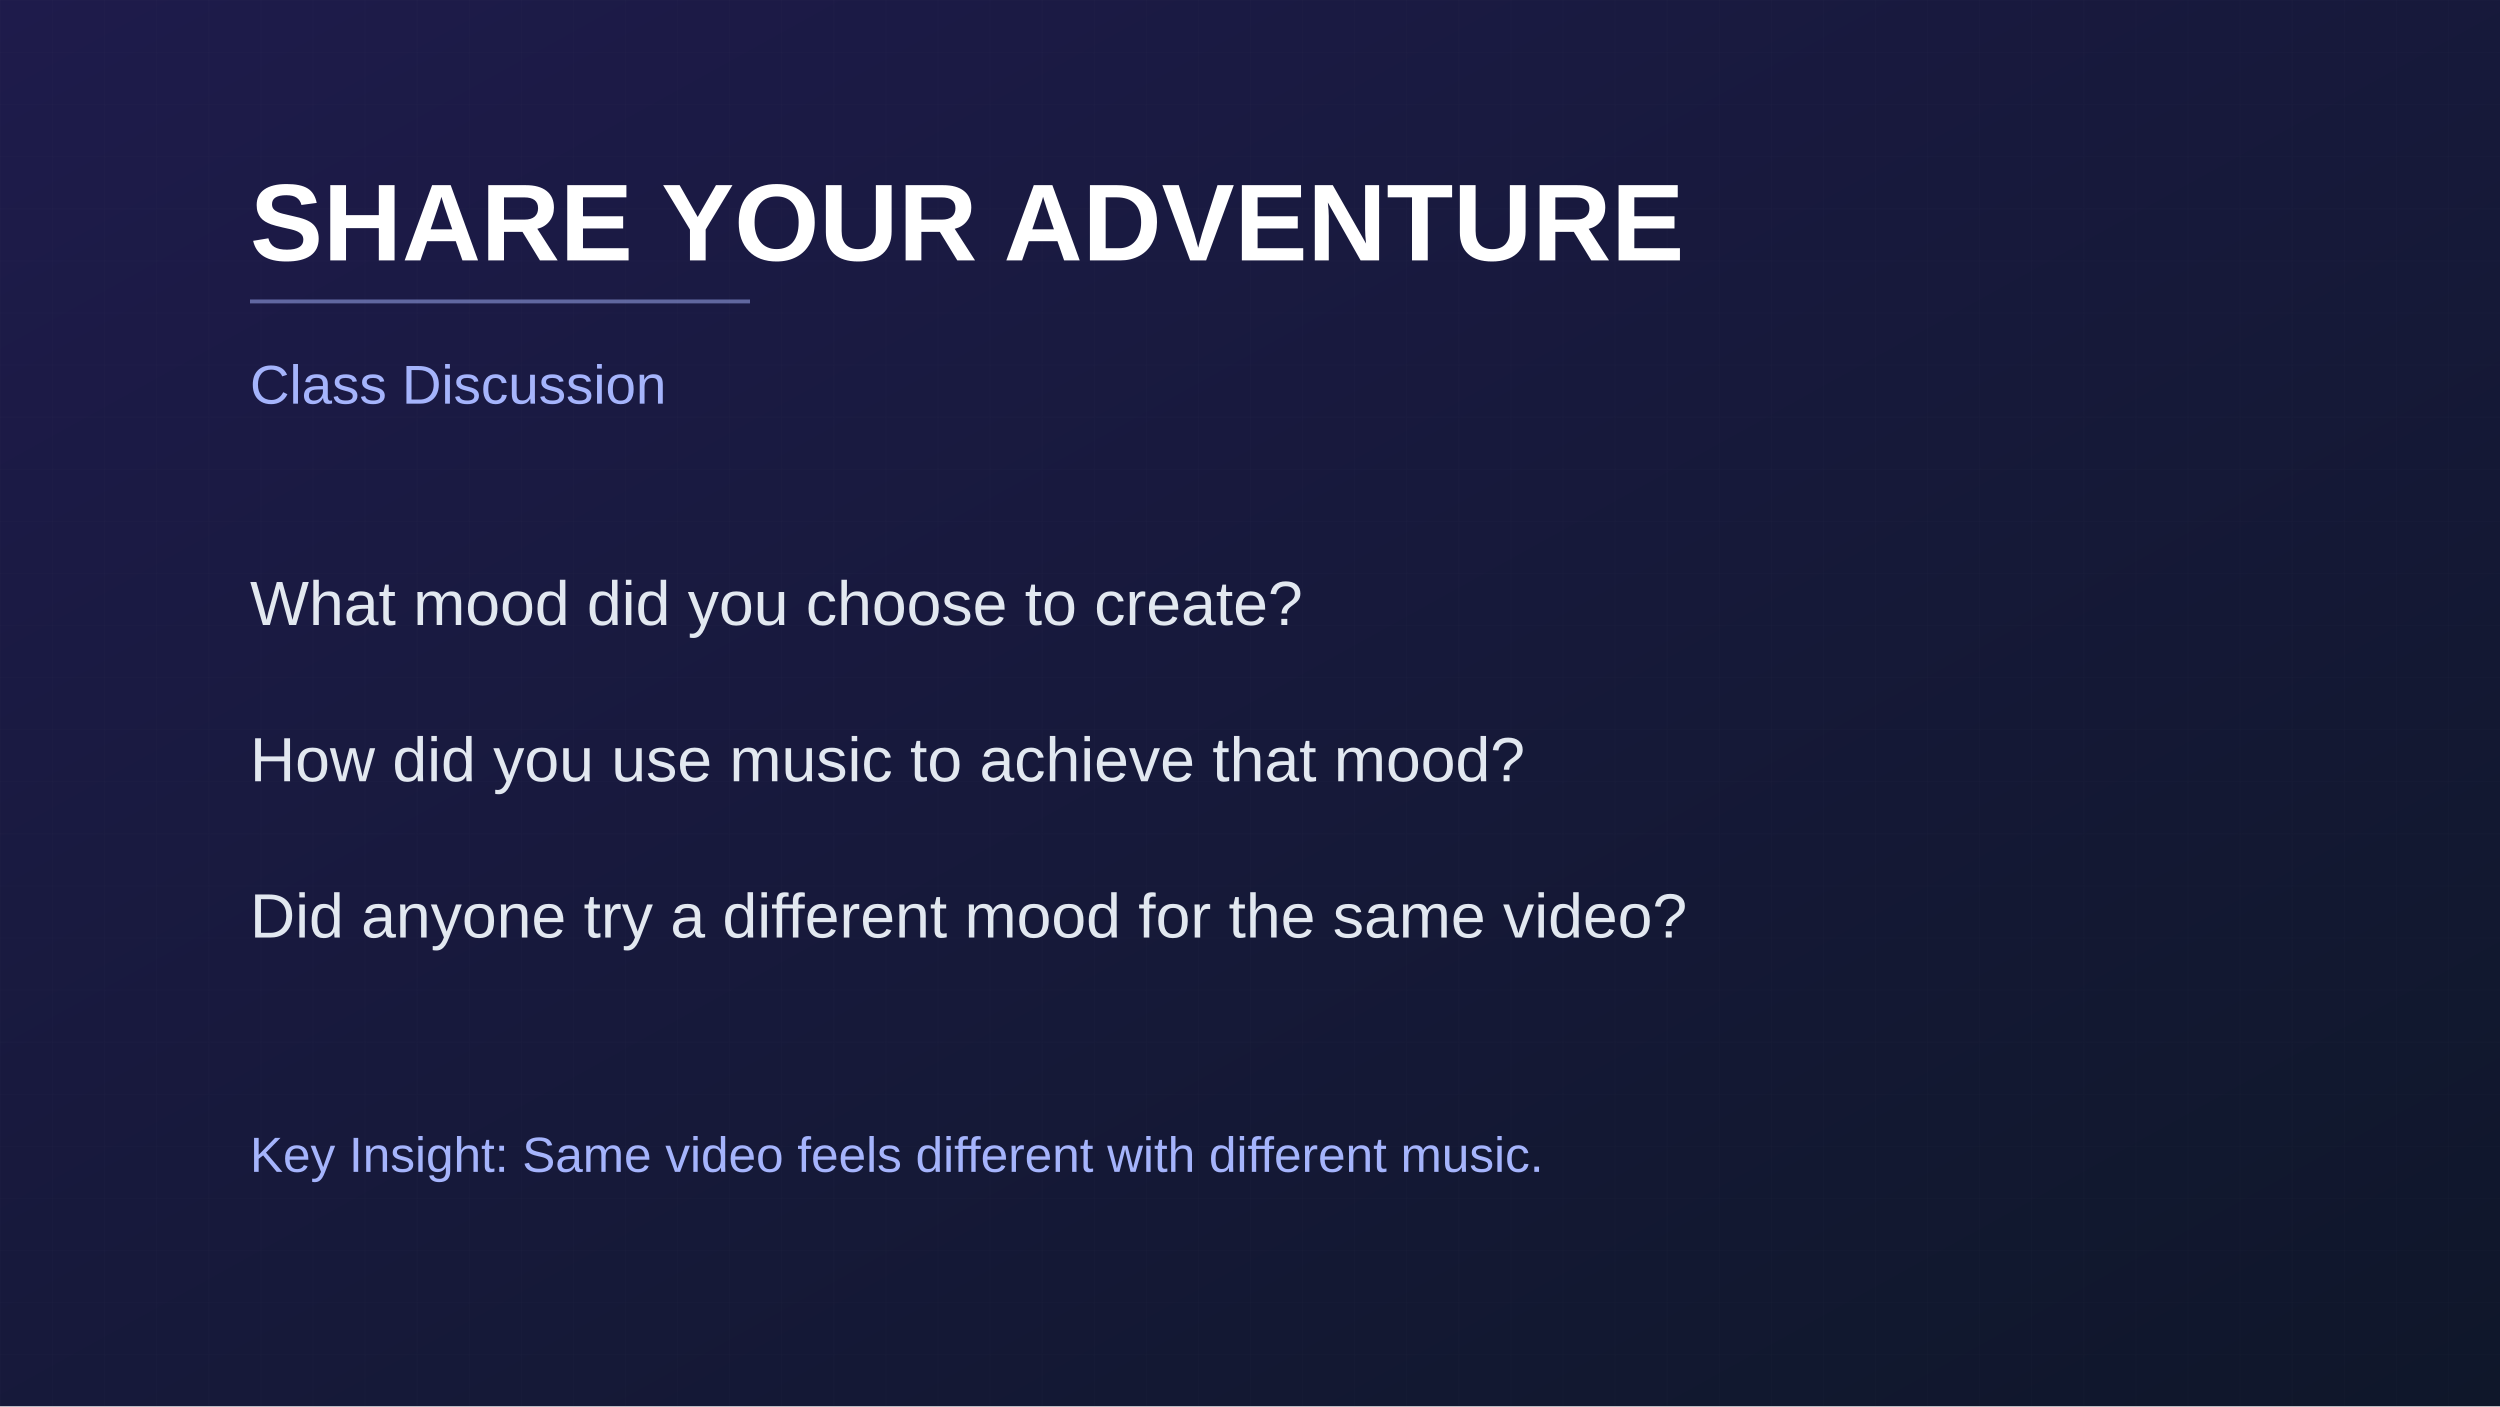
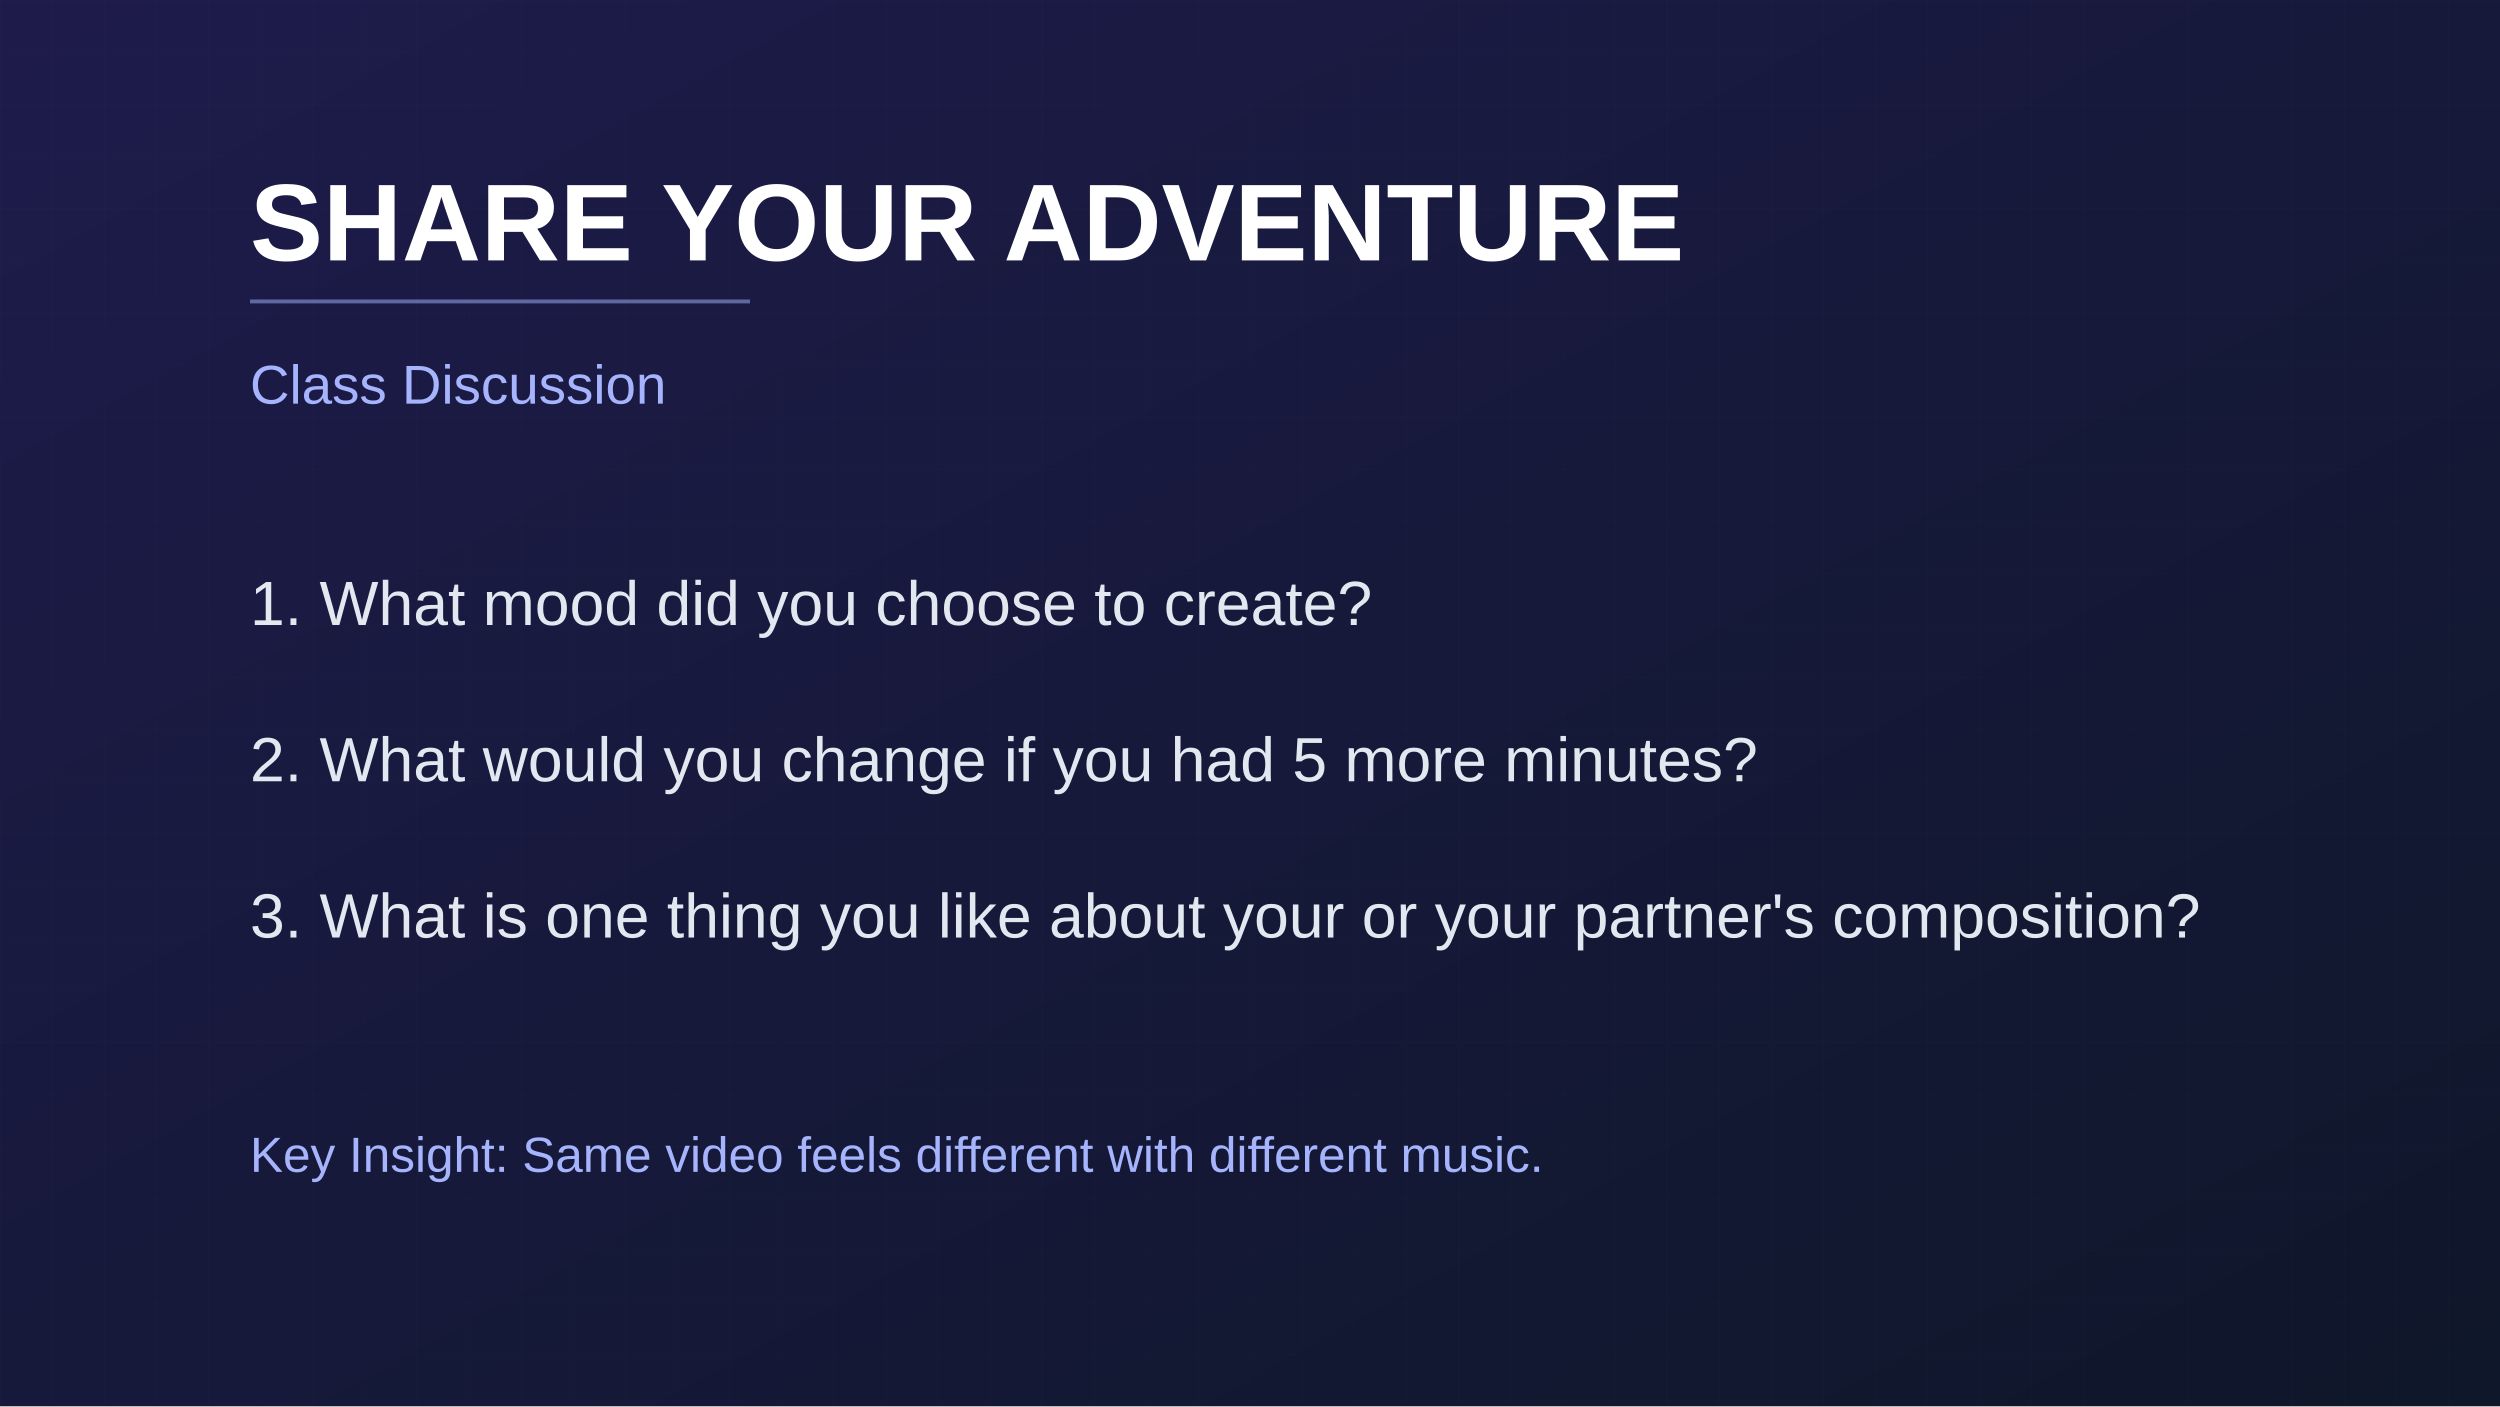
<svg xmlns="http://www.w3.org/2000/svg" width="1920" height="1080">
  <defs>
    <linearGradient id="bg" x1="0%" y1="0%" x2="100%" y2="100%">
      <stop offset="0%" style="stop-color:#1e1b4b" />
      <stop offset="100%" style="stop-color:#0f172a" />
    </linearGradient>
    <pattern id="grid" width="40" height="40" patternUnits="userSpaceOnUse">
      <path d="M 40 0 L 0 0 0 40" fill="none" stroke="white" stroke-width="0.5" opacity="0.03" />
    </pattern>
  </defs>
  <rect width="1920" height="1080" fill="url(#bg)" />
  <rect width="1920" height="1080" fill="url(#grid)" />
  <text x="192" y="200" font-family="Arial, Helvetica, sans-serif" font-size="84" fill="white" font-weight="bold">SHARE YOUR ADVENTURE</text>
  <rect x="192" y="230" width="384" height="3" fill="#a5b4fc" opacity="0.5" />
  <text x="192" y="310" font-family="Arial, Helvetica, sans-serif" font-size="42" fill="#a5b4fc">Class Discussion</text>
-   <text x="192" y="480" font-family="Arial, Helvetica, sans-serif" font-size="48" fill="#e2e8f0">What mood did you choose to create?</text>
-   <text x="192" y="600" font-family="Arial, Helvetica, sans-serif" font-size="48" fill="#e2e8f0">How did you use music to achieve that mood?</text>
-   <text x="192" y="720" font-family="Arial, Helvetica, sans-serif" font-size="48" fill="#e2e8f0">Did anyone try a different mood for the same video?</text>
+   <text x="192" y="480" font-family="Arial, Helvetica, sans-serif" font-size="48" fill="#e2e8f0">1. What mood did you choose to create?</text>
+   <text x="192" y="600" font-family="Arial, Helvetica, sans-serif" font-size="48" fill="#e2e8f0">2. What would you change if you had 5 more minutes?</text>
+   <text x="192" y="720" font-family="Arial, Helvetica, sans-serif" font-size="48" fill="#e2e8f0">3. What is one thing you like about your or your partner's composition?</text>
  <text x="192" y="900" font-family="Arial, Helvetica, sans-serif" font-size="38" fill="#a5b4fc">Key Insight: Same video feels different with different music.</text>
</svg>
